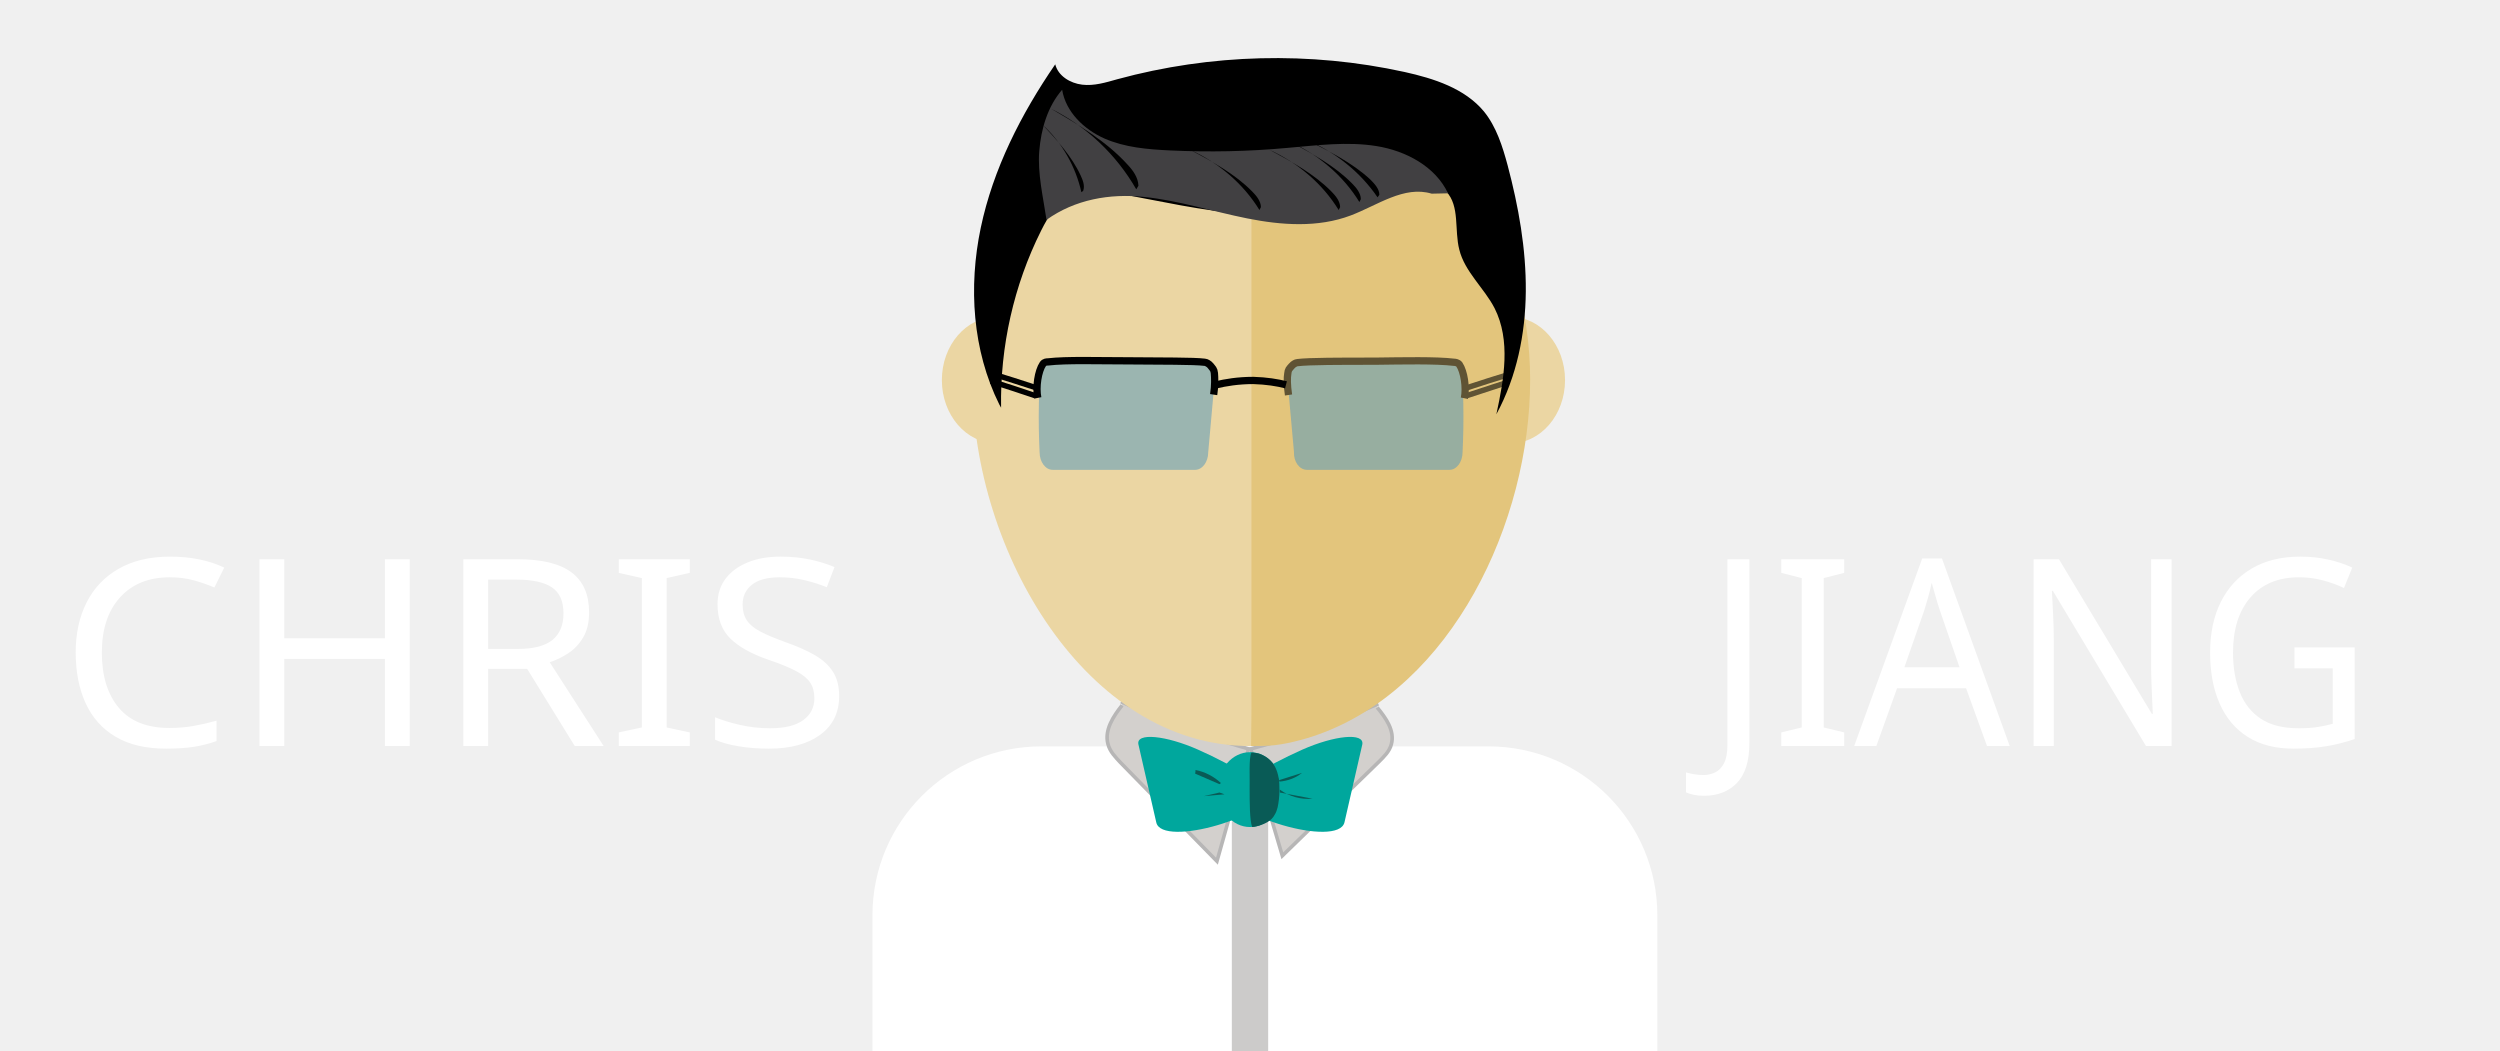
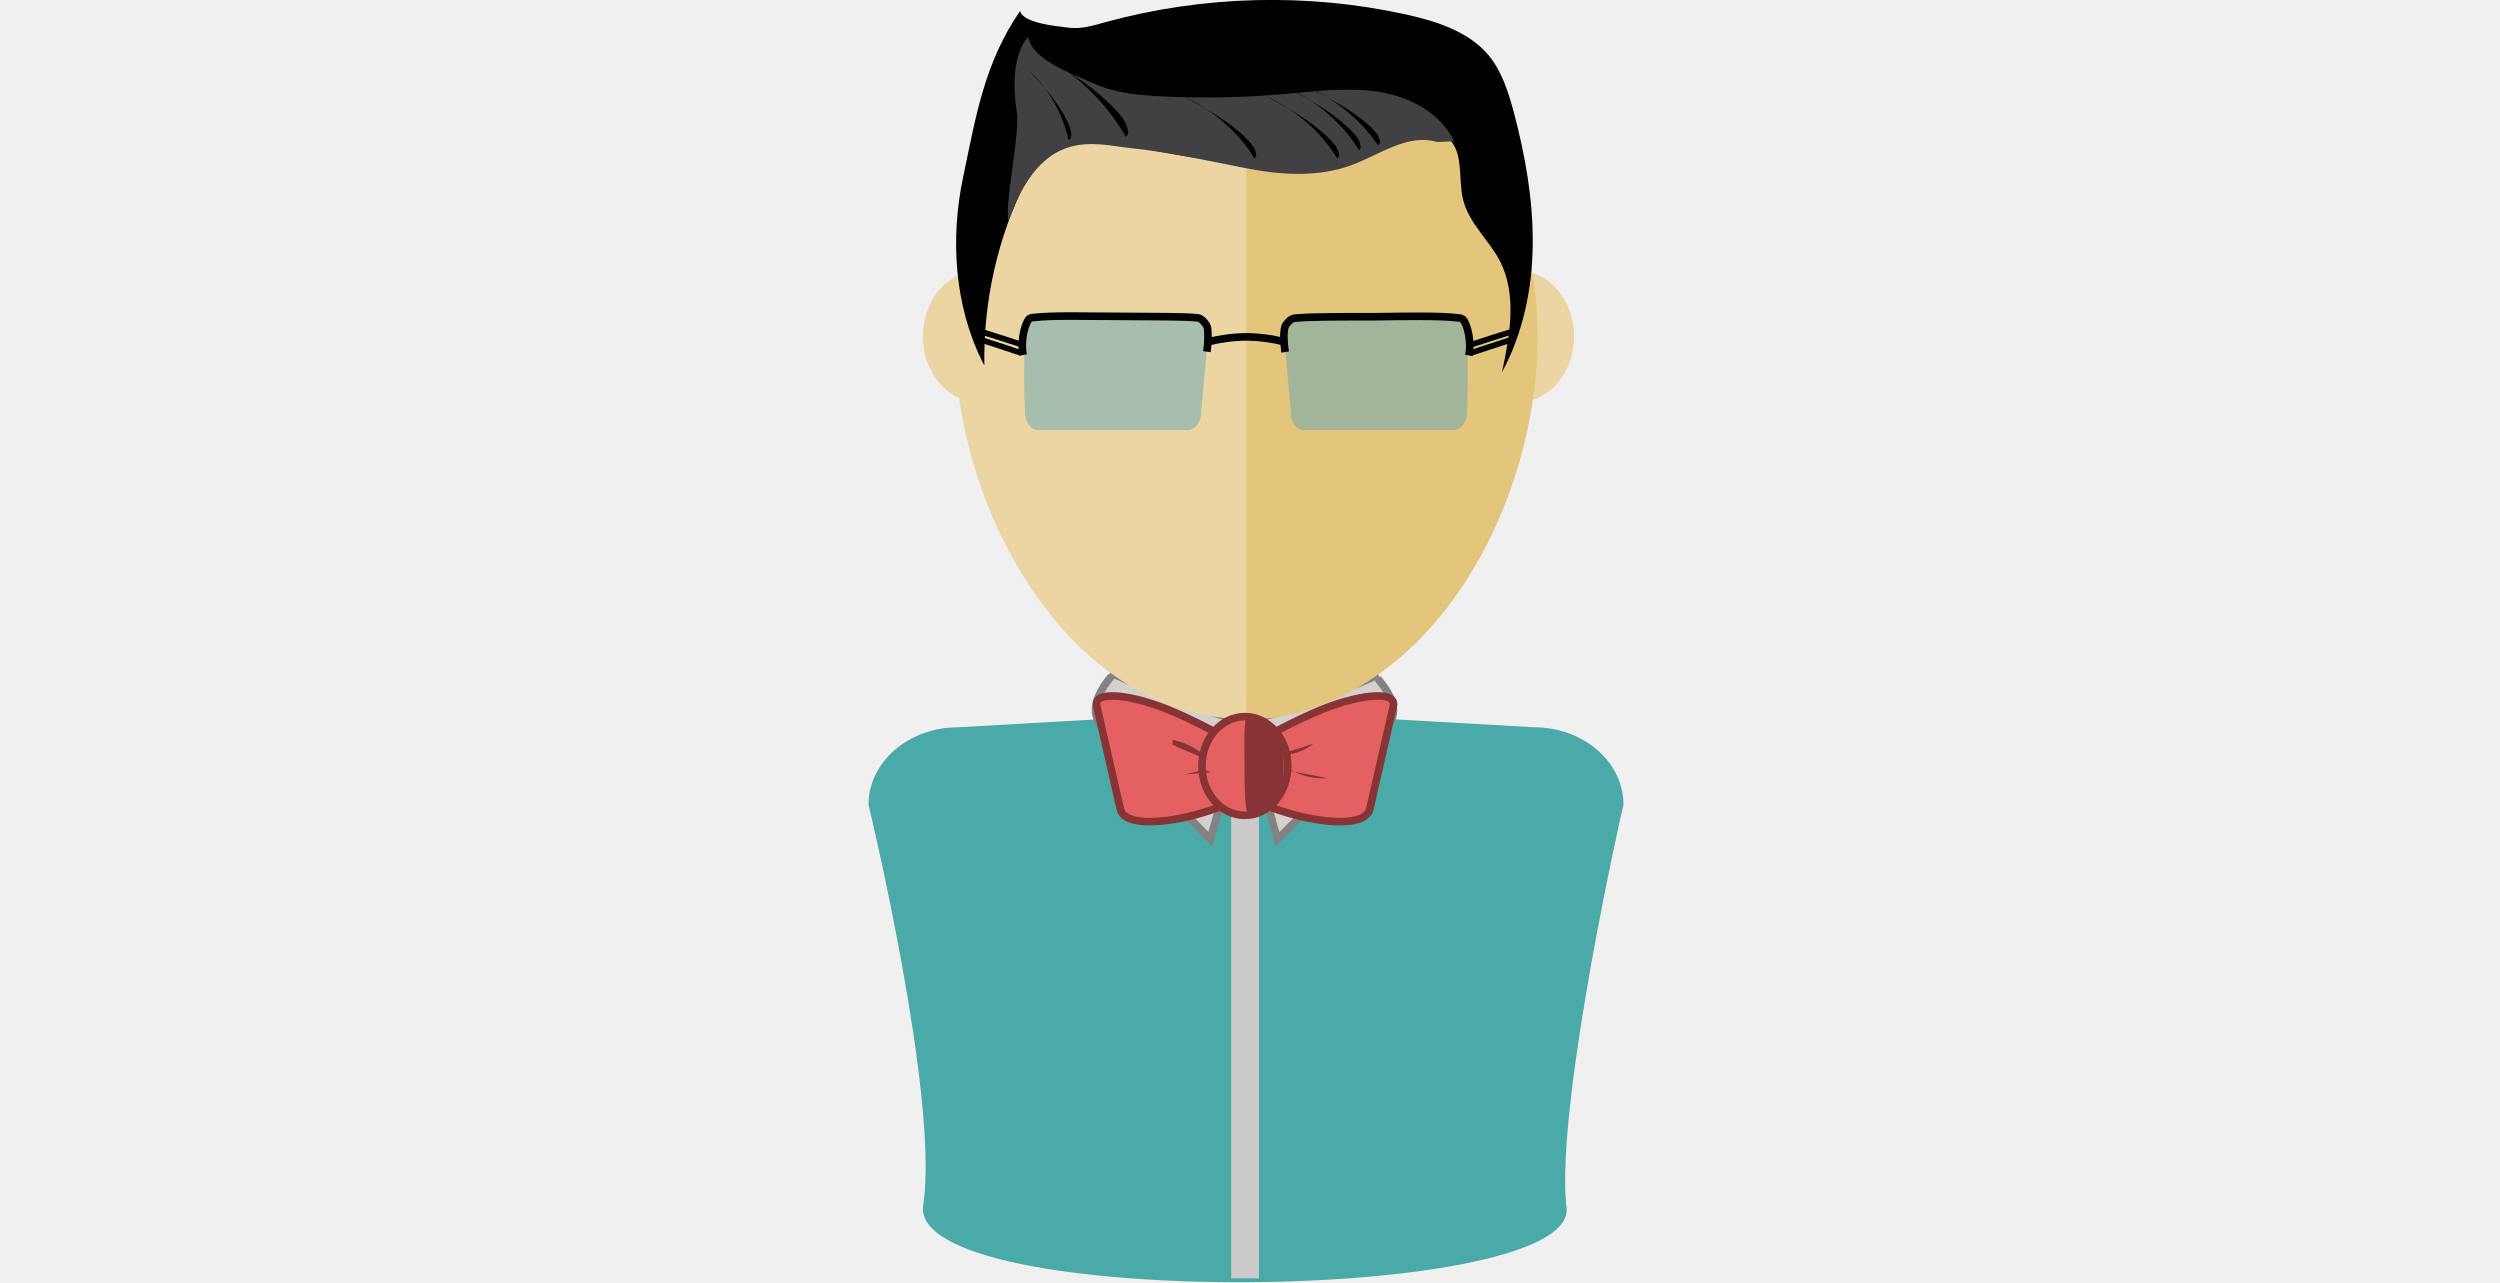
- <svg xmlns="http://www.w3.org/2000/svg" version="1.1" id="Layer_1" x="0px" y="0px" viewBox="38 252.9 688 289.1" style="enable-background:new 38 252.9 688 289.1;" xml:space="preserve">
+ <svg xmlns="http://www.w3.org/2000/svg" version="1.1" id="Layer_1" x="0px" y="0px" viewBox="0 0 658.3 337.6" style="enable-background:new 0 0 658.3 337.6;" xml:space="preserve">
  <style type="text/css">
	.st0{fill:#EBD6A3;}
- 	.st1{fill:#FFFFFF;}
- 	.st2{fill:#D3D0CD;stroke:#B7B6B6;stroke-miterlimit:10;}
- 	.st3{fill:#E3C57C;}
- 	.st4{fill:none;stroke:#CCCBCA;stroke-width:10;stroke-miterlimit:10;}
+ 	.st1{fill:#49AAA7;}
+ 	.st2{fill:#CCCBCA;}
+ 	.st3{fill:#D3D0CD;stroke:#828282;stroke-width:2;stroke-miterlimit:10;}
+ 	.st4{fill:#E3C57C;}
	.st5{fill:#414042;}
	.st6{fill:none;}
- 	.st7{fill:#00A79D;}
- 	.st8{fill:#095B56;}
- 	.st9{opacity:0.58;fill:#619CBA;enable-background:new    ;}
+ 	.st7{fill:#E56161;stroke:#893434;stroke-width:2;stroke-miterlimit:10;}
+ 	.st8{fill:#893434;}
+ 	.st9{opacity:0.5;fill:#64A6B5;enable-background:new    ;}
	.st10{fill:none;stroke:#000000;stroke-width:2;stroke-miterlimit:10;}
	.st11{fill:none;stroke:#000000;stroke-width:1.5;stroke-miterlimit:10;}
- 	.st12{opacity:0.58;}
- 	.st13{fill:#619CBA;}
- 	.st14{font-family:'CenturyGothic';}
- 	.st15{font-size:72px;}
+ 	.st12{filter:url(#Adobe_OpacityMaskFilter);}
+ 	.st13{opacity:0.5;mask:url(#XMLID_2_);fill:#64A6B5;enable-background:new    ;}
</style>
-   <g id="Layer_1_2_">
-     <g id="Layer_2">
-       <ellipse id="XMLID_3_" class="st0" cx="312.2" cy="357.5" rx="15" ry="17.4" />
-       <ellipse id="XMLID_4_" class="st0" cx="453.7" cy="357.5" rx="15" ry="17.4" />
-       <path id="XMLID_34_" class="st1" d="M447.6,606.5h-123c-25.7,0-46.5-20.8-46.5-46.5v-55.2c0-25.7,20.8-46.5,46.5-46.5h123    c25.7,0,46.5,20.8,46.5,46.5V560C494.1,585.6,473.3,606.5,447.6,606.5z" />
-     </g>
-     <g id="Layer_7">
-       <g id="XMLID_39_">
-         <path id="XMLID_38_" class="st2" d="M417,447.6c2.4,2.9,4.9,6.4,3.9,10.1c-0.5,2-2.1,3.5-3.5,4.9c-8.8,8.6-17.7,17.2-26.5,25.8     c-2.9-9.8-5.8-19.6-8.7-29.4c12-3.2,23.7-7.4,35.1-12.4" />
-         <path id="XMLID_37_" class="st2" d="M346.8,447c-2.4,3-4.9,6.8-3.9,10.6c0.5,2.1,2.1,3.7,3.5,5.2c8.8,9,17.7,18.1,26.5,27.1     c2.9-10.3,5.8-20.6,8.7-30.9c-12-3.4-23.7-7.8-35.1-13" />
-       </g>
-     </g>
-     <g id="Layer_1_1_">
-       <path id="XMLID_74_" class="st0" d="M458.2,357.8c0,51.9-36,100.4-76.3,100.4c-44.7,0-76.3-53.3-76.3-100.4s31.6-86,76.3-86    S458.2,310.7,458.2,357.8z" />
-       <path id="XMLID_73_" class="st3" d="M459.1,357.4c0,39.2-21.5,84.6-58.5,97.7c-3.6,1.3-9.3,2.8-13.3,3c-3.3,0.1-3.3,0.1-5,0.1    c0.1-11.7,0.1-5.6,0.1-10.7c0-14,0-28.1,0-42.1c0-28.7,0-57.3,0-86c0-11.5,0-23,0-34.5c0-2.7-0.9-7.6,0-10.2    c2.3-6.3,11.1-3.2,17.4-1.7C436.5,281.8,459.1,318.9,459.1,357.4z" />
-       <path id="XMLID_72_" class="st0" d="M371.6,360.4" />
-       <line id="XMLID_70_" class="st4" x1="382" y1="478.9" x2="382" y2="606.5" />
-       <path id="XMLID_24_" class="st3" d="M372.9,359.4" />
-       <path id="XMLID_71_" class="st3" d="M391.4,359.5" />
-     </g>
-     <g id="Layer_3">
-       <path id="XMLID_6_" d="M313,364.2c-7.4-14.9-8.5-32.4-5.1-48.6s11.1-31.3,20.5-45c0.8,3.2,4.1,5.2,7.4,5.6s6.5-0.6,9.7-1.5    c25.7-7,53-7.7,79-2c8.1,1.8,16.6,4.5,21.9,10.9c3.4,4.2,5.1,9.6,6.5,14.8c3,11.3,5.1,23,5,34.7s-2.5,23.5-8.1,33.8    c2.1-9.7,4-20.3-0.5-29.2c-2.9-5.6-8.2-10-9.7-16.1c-1.4-5.4,0.2-12-3.6-16c-2.5-2.6-6.4-3.1-9.9-2.4s-6.6,2.4-9.9,3.8    c-11,4.7-23.3,5.6-35.3,4.8c-12-0.8-23.7-3.6-35.5-5.7c-4.1-0.7-8.4-1.4-12.2,0.3c-4.2,1.8-6.7,6-8.7,10    c-7.5,15-11.3,31.9-11,48.7" />
-     </g>
-     <g id="Layer_4">
-       <path id="XMLID_58_" class="st5" d="M436.5,306.1c-3.5-7.4-11.6-11.7-19.7-13s-16.3-0.2-24.5,0.5c-10.8,1-21.6,1.2-32.3,0.7    c-6.2-0.3-12.4-0.8-18.1-3.3c-5.6-2.5-10.6-7.3-11.6-13.4c-4,4.6-5.8,10.8-6.3,16.9s1.1,12.8,2,18.9c7.8-5.6,17.4-7.3,26.9-6.3    c9.6,1,18.8,4,28.3,5.9s19.5,2.6,28.5-0.8c7.4-2.8,14.7-8.3,22.3-6" />
-       <path id="XMLID_57_" class="st6" d="M420.8,305c-6-7.2-14.5-12.2-23.7-13.9" />
-       <path id="XMLID_56_" d="M412.1,308.5c-4.4-7.2-11.2-13-19.1-16.6c6,3.2,12.4,6.7,17.1,11.5c1.2,1.2,2.4,2.7,2.4,4.3" />
-       <path id="XMLID_55_" d="M417.1,307.2c-4.7-6.9-11.7-12.6-20-16c6.3,3.1,13.1,6.5,18,11.1c1.2,1.2,2.5,2.6,2.5,4.2" />
-       <path id="XMLID_54_" d="M406.4,310.7c-4.4-7.2-11.2-13-19.1-16.6c6,3.2,12.4,6.7,17.1,11.5c1.2,1.2,2.4,2.7,2.4,4.3" />
-       <path id="XMLID_53_" d="M384.6,310.7c-4.4-7.2-11.2-13-19.1-16.6c6,3.2,12.4,6.7,17.1,11.5c1.2,1.2,2.4,2.7,2.4,4.3" />
-       <path id="XMLID_52_" d="M350.7,305c-5.5-9.6-13.8-17.4-23.5-22.2c7.4,4.3,15.3,9,21.1,15.4c1.5,1.6,2.9,3.5,3,5.8" />
-       <path id="XMLID_51_" d="M335.6,305.8c-1.6-7.1-5.3-13.6-10.6-18.5c3.9,4.2,8,8.7,10.4,13.9c0.6,1.3,1.2,2.8,0.7,4.2" />
-       <g id="XMLID_42_">
-         <path id="XMLID_50_" class="st7" d="M376.6,470c0,0,9.6-6.3,19.8-10.8c8.8-3.9,17.2-4.8,16.5-1.4l-4.9,21.4     C406.3,486.4,374.9,477.2,376.6,470z" />
-         <path id="XMLID_49_" class="st7" d="M387.5,470c0,0-9.6-6.3-19.8-10.8c-8.8-3.9-17.2-4.8-16.4-1.4l4.9,21.4     C357.7,486.4,389.1,477.2,387.5,470z" />
-         <ellipse id="XMLID_48_" class="st7" cx="382" cy="470.2" rx="8.9" ry="10.3" />
-         <path id="XMLID_47_" class="st8" d="M389.7,467.7c2.2-0.7,4.4-1.4,6.6-2.1c-1.7,1.4-3.9,2.2-6.2,2.4c-0.1-0.4-0.2-0.8-0.3-1.1" />
-         <path id="XMLID_46_" class="st8" d="M390.2,470.2c2.6,1.9,5.8,2.8,9,2.5c-3-0.6-6-1.1-9-1.7" />
-         <path id="XMLID_45_" class="st8" d="M374,468.4c-1.9-1.8-4.4-3.1-7-3.6c0,0.3,0,0.7-0.1,1c2.2,1,4.5,1.9,6.7,2.9" />
-         <path id="XMLID_44_" class="st8" d="M373.6,471c-1.4,0.3-2.9,0.7-4.3,1c1.9-0.2,3.8-0.3,5.7-0.5" />
-         <path id="XMLID_43_" class="st8" d="M384.6,480.1c-0.5,0.1-1.3,0.4-2,0.4c-0.7-1.7-0.7-7.1-0.7-10.3c0.1-3.1-0.3-8.6,0.5-10.2     c0.6,0,2.1,0.2,2.4,0.4c3.9,1.5,5.4,4.9,5.3,10c0,1.7-0.2,3.3-0.5,4.7c-0.2,0.7-0.4,1.4-0.8,2C387.9,478.9,386,479.6,384.6,480.1     z" />
-       </g>
-       <path id="XMLID_41_" class="st9" d="M366.9,382.2h-39.2c-2,0-3.6-2.2-3.6-4.8c-0.2-4.2-0.3-8.7-0.2-13.4c0-2.3,0.1-4.5,0.2-6.7    c0-0.3,0-2.1,1.1-3.4c0.7-0.9,1.6-1.4,2.6-1.4h40.9c2,0,3.6,2.2,3.6,4.8l-1.8,20.1C370.5,380,368.9,382.2,366.9,382.2z" />
-     </g>
-     <path id="XMLID_69_" class="st10" d="M323.6,362.4c-0.6-3,0.1-7.4,1.4-9.3c0.4-0.6,1.1-0.6,1.4-0.6c5.1-0.6,13.9-0.3,21.9-0.3   c9.4,0.1,18.1,0,21.3,0.4c0.3,0,1.1,0.4,1.5,0.9c0.6,0.8,1,1,1.1,2.1c0.1,1.2,0.2,3.3-0.2,5.9" />
-     <path id="XMLID_28_" class="st11" d="M322.9,361.8c-4.1-1.4-8.1-2.7-12.2-4" />
-     <path id="XMLID_26_" class="st11" d="M323.4,359.7c-4.3-1.4-8.6-2.8-12.9-4.1" />
-     <g id="XMLID_118_" class="st12">
-       <path id="XMLID_31_" class="st13" d="M397.7,382.2h39.2c2,0,3.6-2.2,3.6-4.9c0.2-4.2,0.3-8.6,0.2-13.4c0-2.3-0.1-4.5-0.2-6.7    c0-0.3,0-2-1.1-3.4c-0.7-0.9-1.6-1.4-2.6-1.4h-40.9c-2,0-3.6,2.2-3.6,4.9l1.8,20C394,380,395.6,382.2,397.7,382.2z" />
-       <path id="XMLID_30_" class="st10" d="M392.6,361.6c-0.4-2.7-0.4-4.8-0.2-5.9c0.1-1.1,0.4-1.3,1.1-2.1c0.4-0.5,1.2-0.9,1.5-0.9    c3.2-0.4,11.9-0.4,21.3-0.4c8-0.1,16.8-0.3,21.9,0.3c0.3,0,1,0.1,1.4,0.6c1.3,1.9,2,6.3,1.4,9.3" />
-       <path id="XMLID_29_" class="st11" d="M441.6,361.8c3.7-1.2,7.6-2.5,11.3-3.7" />
-       <path id="XMLID_27_" class="st11" d="M441.1,359.8c4.3-1.4,8.6-2.8,12.9-4.1" />
-     </g>
-     <g id="Layer_6">
-       <path id="XMLID_117_" class="st10" d="M372.7,358.8c2.5-0.6,6-1.2,10.2-1.2c3.6,0.1,6.7,0.6,9,1.2" />
+   <ellipse id="XMLID_3_" class="st0" cx="258" cy="88.6" rx="15" ry="17.4" />
+   <ellipse id="XMLID_4_" class="st0" cx="399.5" cy="88.6" rx="15" ry="17.4" />
+   <path class="st1" d="M412.4,317.3c6,26.2-173.6,28-169.3,0c4.3-28-14.4-105.4-14.4-105.4c0-11.3,10.6-20.4,23.6-20.4l75.8-4.3  l75.8,4.3c13,0,23.6,9.1,23.6,20.4C427.4,211.9,409.8,289.6,412.4,317.3z" />
+   <rect x="324.2" y="209.4" class="st2" width="7.3" height="127.2" />
+   <g id="XMLID_39_">
+     <path id="XMLID_38_" class="st3" d="M362.8,178.7c2.4,2.9,4.9,6.4,3.9,10.1c-0.5,2-2.1,3.5-3.5,4.9c-8.8,8.6-18,18.7-26.8,27.3   c-2.9-9.8-5.5-21.1-8.5-30.9c12-3.2,23.7-7.4,35.1-12.4" />
+     <path id="XMLID_37_" class="st3" d="M292.6,178.1c-2.4,3-4.9,6.8-3.9,10.6c0.5,2.1,2.1,3.7,3.5,5.2c8.8,9,17.7,18.1,26.5,27.1   c2.9-10.3,5.8-20.6,8.7-30.9c-12-3.4-23.7-7.8-35.1-13" />
+   </g>
+   <path id="XMLID_74_" class="st0" d="M404,88.9c0,51.9-36,100.4-76.3,100.4c-44.7,0-76.3-53.3-76.3-100.4s31.6-86,76.3-86  S404,41.8,404,88.9z" />
+   <path id="XMLID_73_" class="st4" d="M404.9,88.5c0,39.2-21.5,84.6-58.5,97.7c-3.6,1.3-9.3,2.8-13.3,3c-3.3,0.1-3.3,0.1-5,0.1  c0.1-11.7,0.1-5.6,0.1-10.7c0-14,0-28.1,0-42.1c0-28.7,0-57.3,0-86c0-11.5,0-23,0-34.5c0-2.7-0.9-7.6,0-10.2  c2.3-6.3,11.1-3.2,17.4-1.7C382.3,12.9,404.9,50,404.9,88.5z" />
+   <path id="XMLID_72_" class="st0" d="M317.4,91.5" />
+   <path id="XMLID_24_" class="st4" d="M318.7,90.5" />
+   <path id="XMLID_71_" class="st4" d="M337.2,90.6" />
+   <path id="XMLID_6_" d="M258.7,95.3c-7.4-14.9-8.5-32.4-5.1-48.6c3.4-16.2,5.6-30.1,15-43.8c0.8,3.2,9.6,4,12.9,4.4s6.5-0.6,9.7-1.5  c25.7-7,53-7.7,79-2c8.1,1.8,16.6,4.5,21.9,10.9c3.4,4.2,5.1,9.6,6.5,14.8c3,11.3,5.1,23,5,34.7s-2.5,23.5-8.1,33.8  c2.1-9.7,4-20.3-0.5-29.2c-2.9-5.6-8.2-10-9.7-16.1c-1.4-5.4,0.2-12-3.6-16c-2.5-2.6-6.4-3.1-9.9-2.4s-6.6,2.4-9.9,3.8  c-11,4.7-23.3,5.6-35.3,4.8c-12-0.8-23.7-3.6-35.5-5.7c-4.1-0.7-8.4-1.4-12.2,0.3c-4.2,1.8-6.7,6-8.7,10c-7.5,15-11.3,31.9-11,48.7" />
+   <path id="XMLID_58_" class="st5" d="M382.9,37.2c-3.5-7.4-11.6-11.7-19.7-13s-16.3-0.2-24.5,0.5c-10.8,1-21.6,1.2-32.3,0.7  c-6.2-0.3-12.4-0.8-18.1-3.3c-5.6-2.5-16.6-6.3-17.6-12.4c-4,4.6-4,13.3-3,19.5c1,6-3.1,23.1-2.2,29.2c8.9-25.4,22.7-20.4,32.2-19.4  c9.6,1,20.4,3.3,29.9,5.2s19.5,2.6,28.5-0.8c7.4-2.8,14.7-8.3,22.3-6" />
+   <path id="XMLID_57_" class="st6" d="M366.6,36.1c-6-7.2-14.5-12.2-23.7-13.9" />
+   <path id="XMLID_56_" d="M357.9,39.6c-4.4-7.2-11.2-13-19.1-16.6c6,3.2,12.4,6.7,17.1,11.5c1.2,1.2,2.4,2.7,2.4,4.3" />
+   <path id="XMLID_55_" d="M362.9,38.3c-4.7-6.9-11.7-12.6-20-16c6.3,3.1,13.1,6.5,18,11.1c1.2,1.2,2.5,2.6,2.5,4.2" />
+   <path id="XMLID_54_" d="M352.2,41.8c-4.4-7.2-11.2-13-19.1-16.6c6,3.2,12.4,6.7,17.1,11.5c1.2,1.2,2.4,2.7,2.4,4.3" />
+   <path id="XMLID_53_" d="M330.4,41.8c-4.4-7.2-11.2-13-19.1-16.6c6,3.2,12.4,6.7,17.1,11.5c1.2,1.2,2.4,2.7,2.4,4.3" />
+   <path id="XMLID_52_" d="M296.5,36.1c-5.5-9.6-13.8-17.4-23.5-22.2c7.4,4.3,15.3,9,21.1,15.4c1.5,1.6,2.9,3.5,3,5.8" />
+   <path id="XMLID_51_" d="M281.4,36.9c-1.6-7.1-5.3-13.6-10.6-18.5c3.9,4.2,8,8.7,10.4,13.9c0.6,1.3,1.2,2.8,0.7,4.2" />
+   <g>
+     <path id="XMLID_49_" class="st7" d="M334.7,201.4c0,0-12.1-8-25.1-13.7c-11.1-4.9-21.8-6.1-20.8-1.8l6.2,27.1   C297,222.2,336.8,210.6,334.7,201.4z" />
+     <path id="XMLID_50_" class="st7" d="M320.9,201.4c0,0,12.1-8,25.1-13.7c11.1-4.9,21.8-6.1,20.9-1.8l-6.2,27.1   C358.5,222.2,318.8,210.6,320.9,201.4z" />
+     <ellipse id="XMLID_48_" class="st7" cx="327.8" cy="201.7" rx="11.3" ry="13" />
+     <g>
+       <path id="XMLID_47_" class="st8" d="M337.5,198.5c2.8-0.9,5.6-1.8,8.4-2.7c-2.2,1.8-4.9,2.8-7.8,3c-0.1-0.5-0.3-1-0.4-1.4" />
+       <path id="XMLID_46_" class="st8" d="M338.2,201.7c3.3,2.4,7.3,3.5,11.4,3.2c-3.8-0.8-7.6-1.4-11.4-2.2" />
+       <path id="XMLID_45_" class="st8" d="M317.7,199.4c-2.4-2.3-5.6-3.9-8.9-4.6c0,0.4,0,0.9-0.1,1.3c2.8,1.3,5.7,2.4,8.5,3.7" />
+       <path id="XMLID_44_" class="st8" d="M317.1,202.7c-1.8,0.4-3.7,0.9-5.4,1.3c2.4-0.3,4.8-0.4,7.2-0.6" />
+       <path id="XMLID_43_" class="st8" d="M331.1,214.2c-0.6,0.1-1.6,0.5-2.5,0.5c-0.9-2.2-0.9-9-0.9-13c0.1-3.9-0.4-10.9,0.6-12.9    c0.8,0,2.7,0.3,3,0.5c4.9,1.9,6.8,6.2,6.7,12.7c0,2.2-0.3,4.2-0.6,5.9c-0.3,0.9-0.5,1.8-1,2.5    C335.2,212.7,332.8,213.6,331.1,214.2z" />
    </g>
  </g>
-   <rect x="54.2" y="393" class="st6" width="205" height="57.3" />
-   <text transform="matrix(1.0516 0 0 1 54.2129 458.208)" class="st1 st14 st15">CHRIS</text>
-   <rect x="483.2" y="393" class="st6" width="225.9" height="53.6" />
-   <text transform="matrix(0.9318 0 0 1 507.2129 458.2079)" class="st1 st14 st15">JIANG</text>
+   <path id="XMLID_41_" class="st9" d="M312.7,113.3h-39.2c-2,0-3.6-2.2-3.6-4.8c-0.2-4.2-0.3-8.7-0.2-13.4c0-2.3,0.1-4.5,0.2-6.7  c0-0.3,0-2.1,1.1-3.4c0.7-0.9,1.6-1.4,2.6-1.4h40.9c2,0,3.6,2.2,3.6,4.8l-1.8,20.1C316.3,111.1,314.7,113.3,312.7,113.3z" />
+   <path id="XMLID_69_" class="st10" d="M269.4,93.5c-0.6-3,0.1-7.4,1.4-9.3c0.4-0.6,1.1-0.6,1.4-0.6c5.1-0.6,13.9-0.3,21.9-0.3  c9.4,0.1,18.1,0,21.3,0.4c0.3,0,1.1,0.4,1.5,0.9c0.6,0.8,1,1,1.1,2.1c0.1,1.2,0.2,3.3-0.2,5.9" />
+   <path id="XMLID_28_" class="st11" d="M268.7,92.9c-4.1-1.4-8.1-2.7-12.2-4" />
+   <path id="XMLID_26_" class="st11" d="M269.2,90.8c-4.3-1.4-8.6-2.8-12.9-4.1" />
+   <defs>
+     <filter id="Adobe_OpacityMaskFilter" filterUnits="userSpaceOnUse" x="338.1" y="83.5" width="48.4" height="29.8">
+       <feFlood style="flood-color:white;flood-opacity:1" result="back" />
+       <feBlend in="SourceGraphic" in2="back" mode="normal" />
+     </filter>
+   </defs>
+   <mask maskUnits="userSpaceOnUse" x="338.1" y="83.5" width="48.4" height="29.8" id="XMLID_2_">
+     <g class="st12">
+ 	</g>
+   </mask>
+   <path id="XMLID_31_" class="st13" d="M343.5,113.3h39.2c2,0,3.6-2.2,3.6-4.9c0.2-4.2,0.3-8.6,0.2-13.4c0-2.3-0.1-4.5-0.2-6.7  c0-0.3,0-2-1.1-3.4c-0.7-0.9-1.6-1.4-2.6-1.4h-40.9c-2,0-3.6,2.2-3.6,4.9l1.8,20C339.8,111.1,341.4,113.3,343.5,113.3z" />
+   <path id="XMLID_30_" class="st10" d="M338.4,92.7c-0.4-2.7-0.4-4.8-0.2-5.9c0.1-1.1,0.4-1.3,1.1-2.1c0.4-0.5,1.2-0.9,1.5-0.9  c3.2-0.4,11.9-0.4,21.3-0.4c8-0.1,16.8-0.3,21.9,0.3c0.3,0,1,0.1,1.4,0.6c1.3,1.9,2,6.3,1.4,9.3" />
+   <path id="XMLID_29_" class="st11" d="M387.4,92.9c3.7-1.2,7.6-2.5,11.3-3.7" />
+   <path id="XMLID_27_" class="st11" d="M386.9,90.9c4.3-1.4,8.6-2.8,12.9-4.1" />
+   <path id="XMLID_117_" class="st10" d="M318.5,89.9c2.5-0.6,6-1.2,10.2-1.2c3.6,0.1,6.7,0.6,9,1.2" />
</svg>
